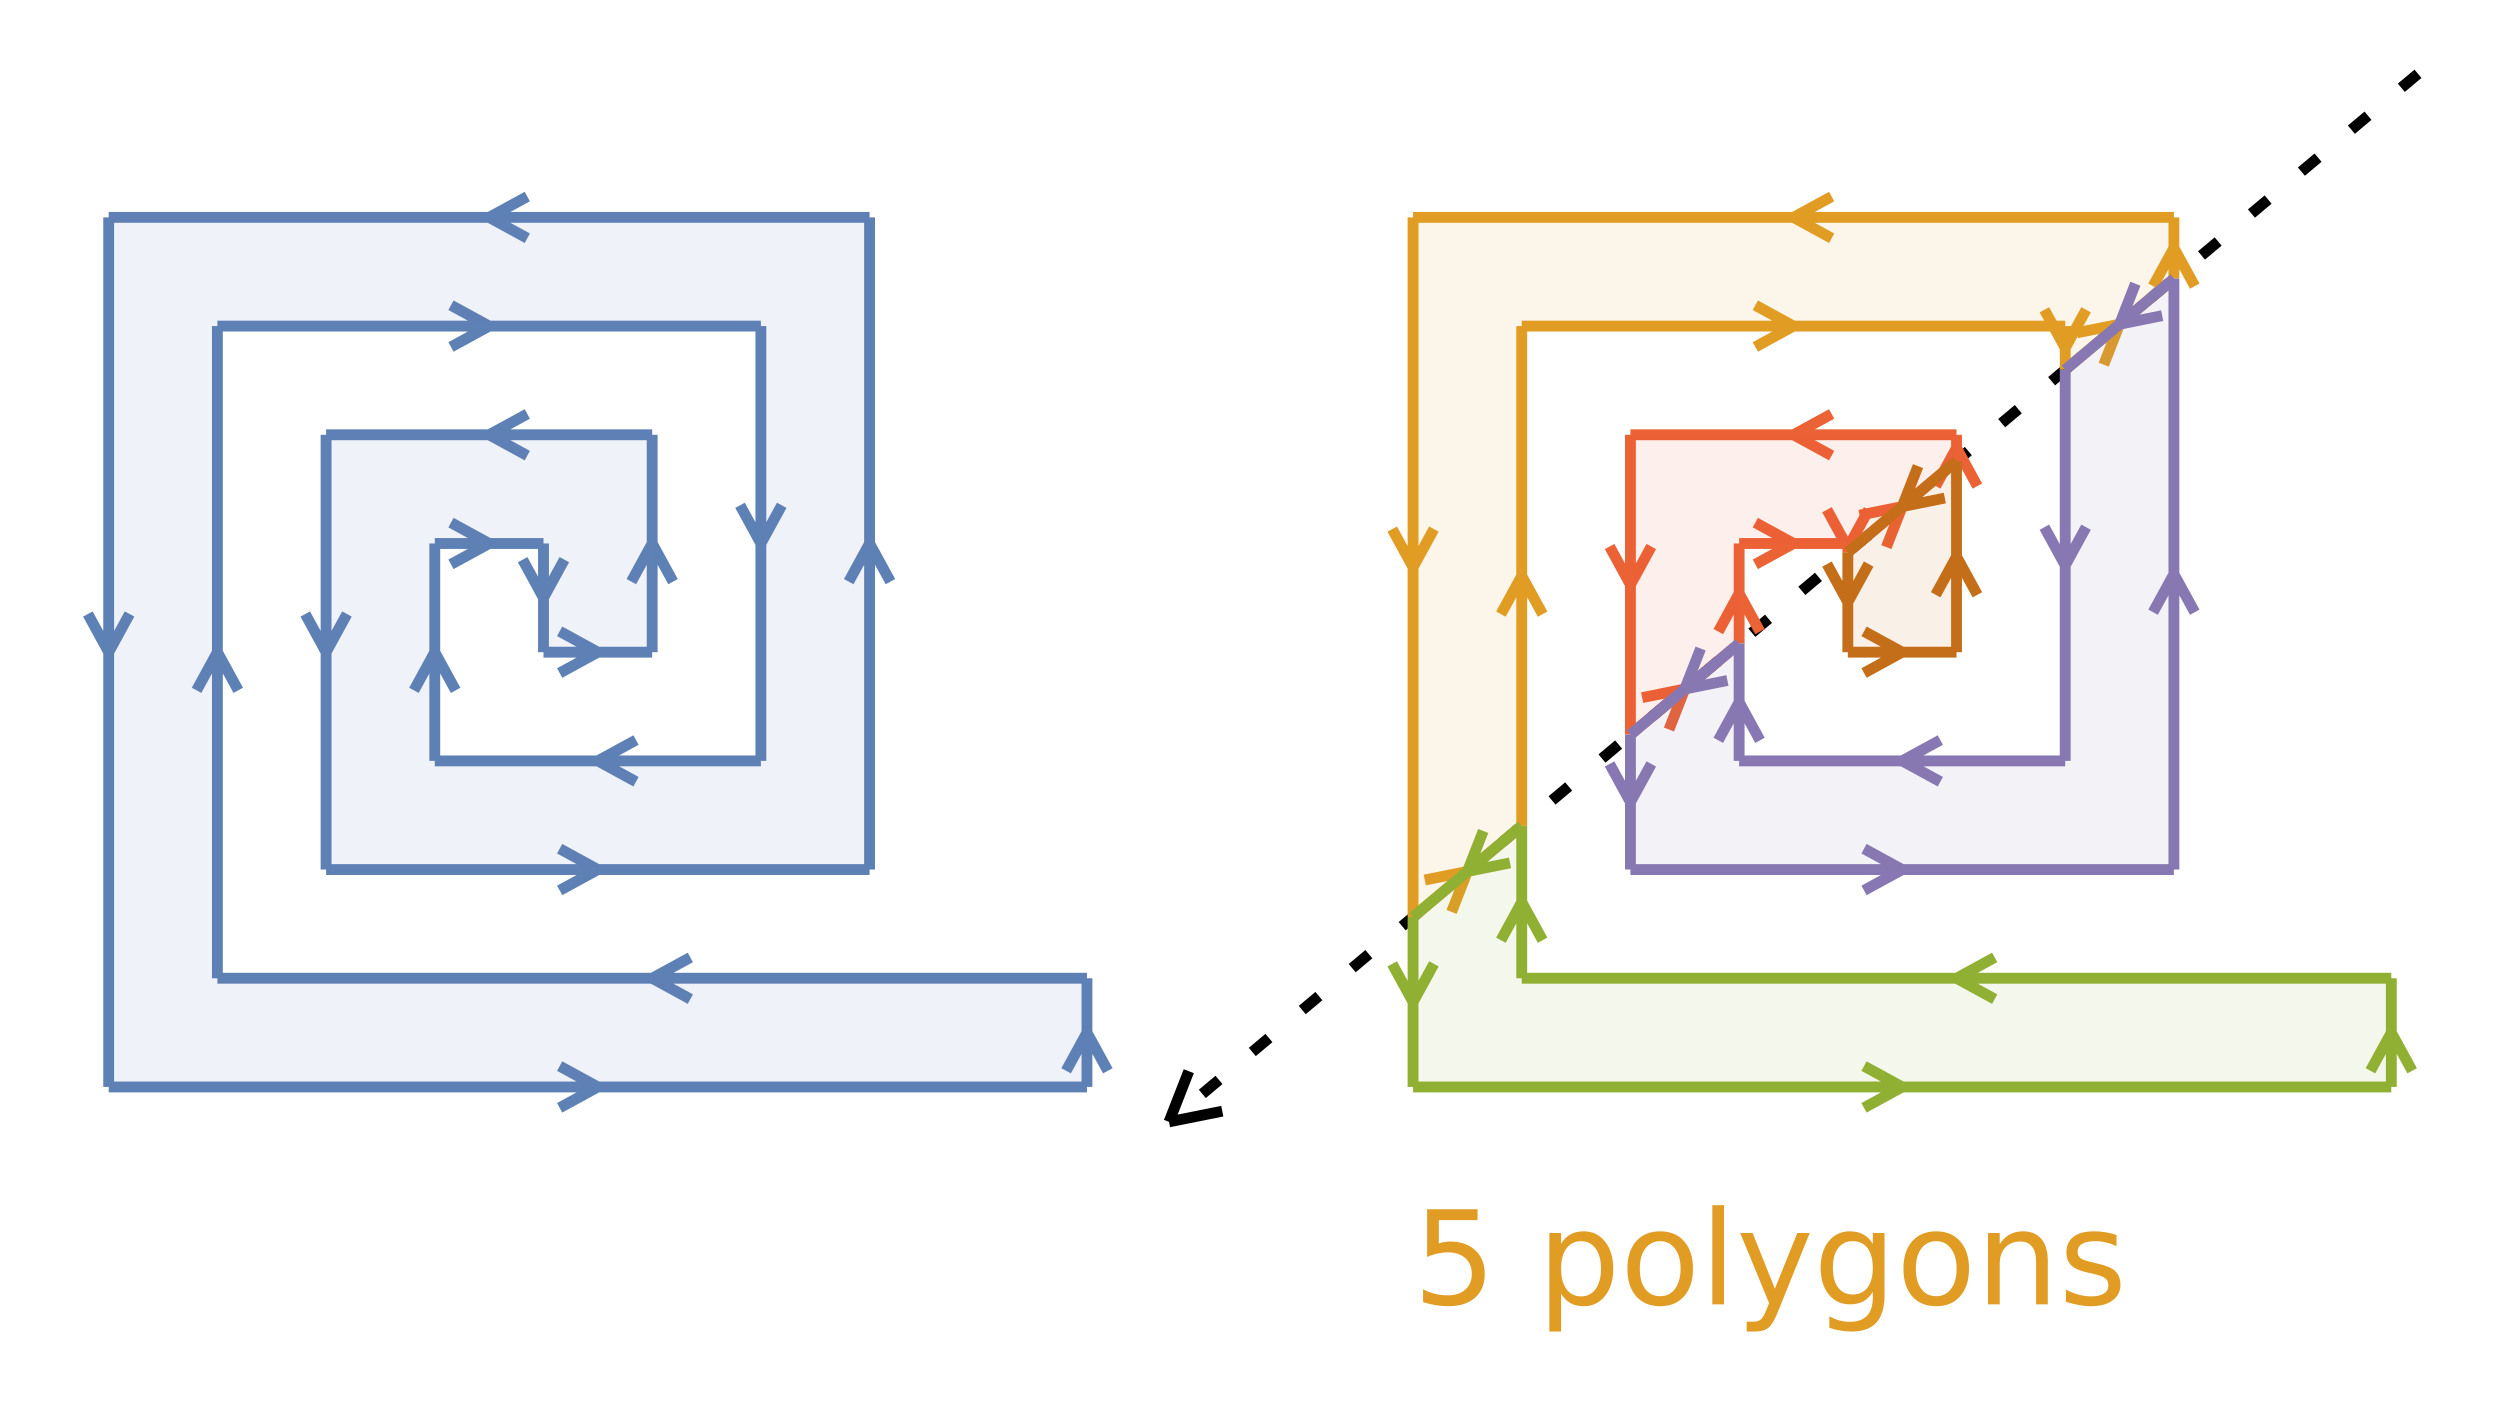
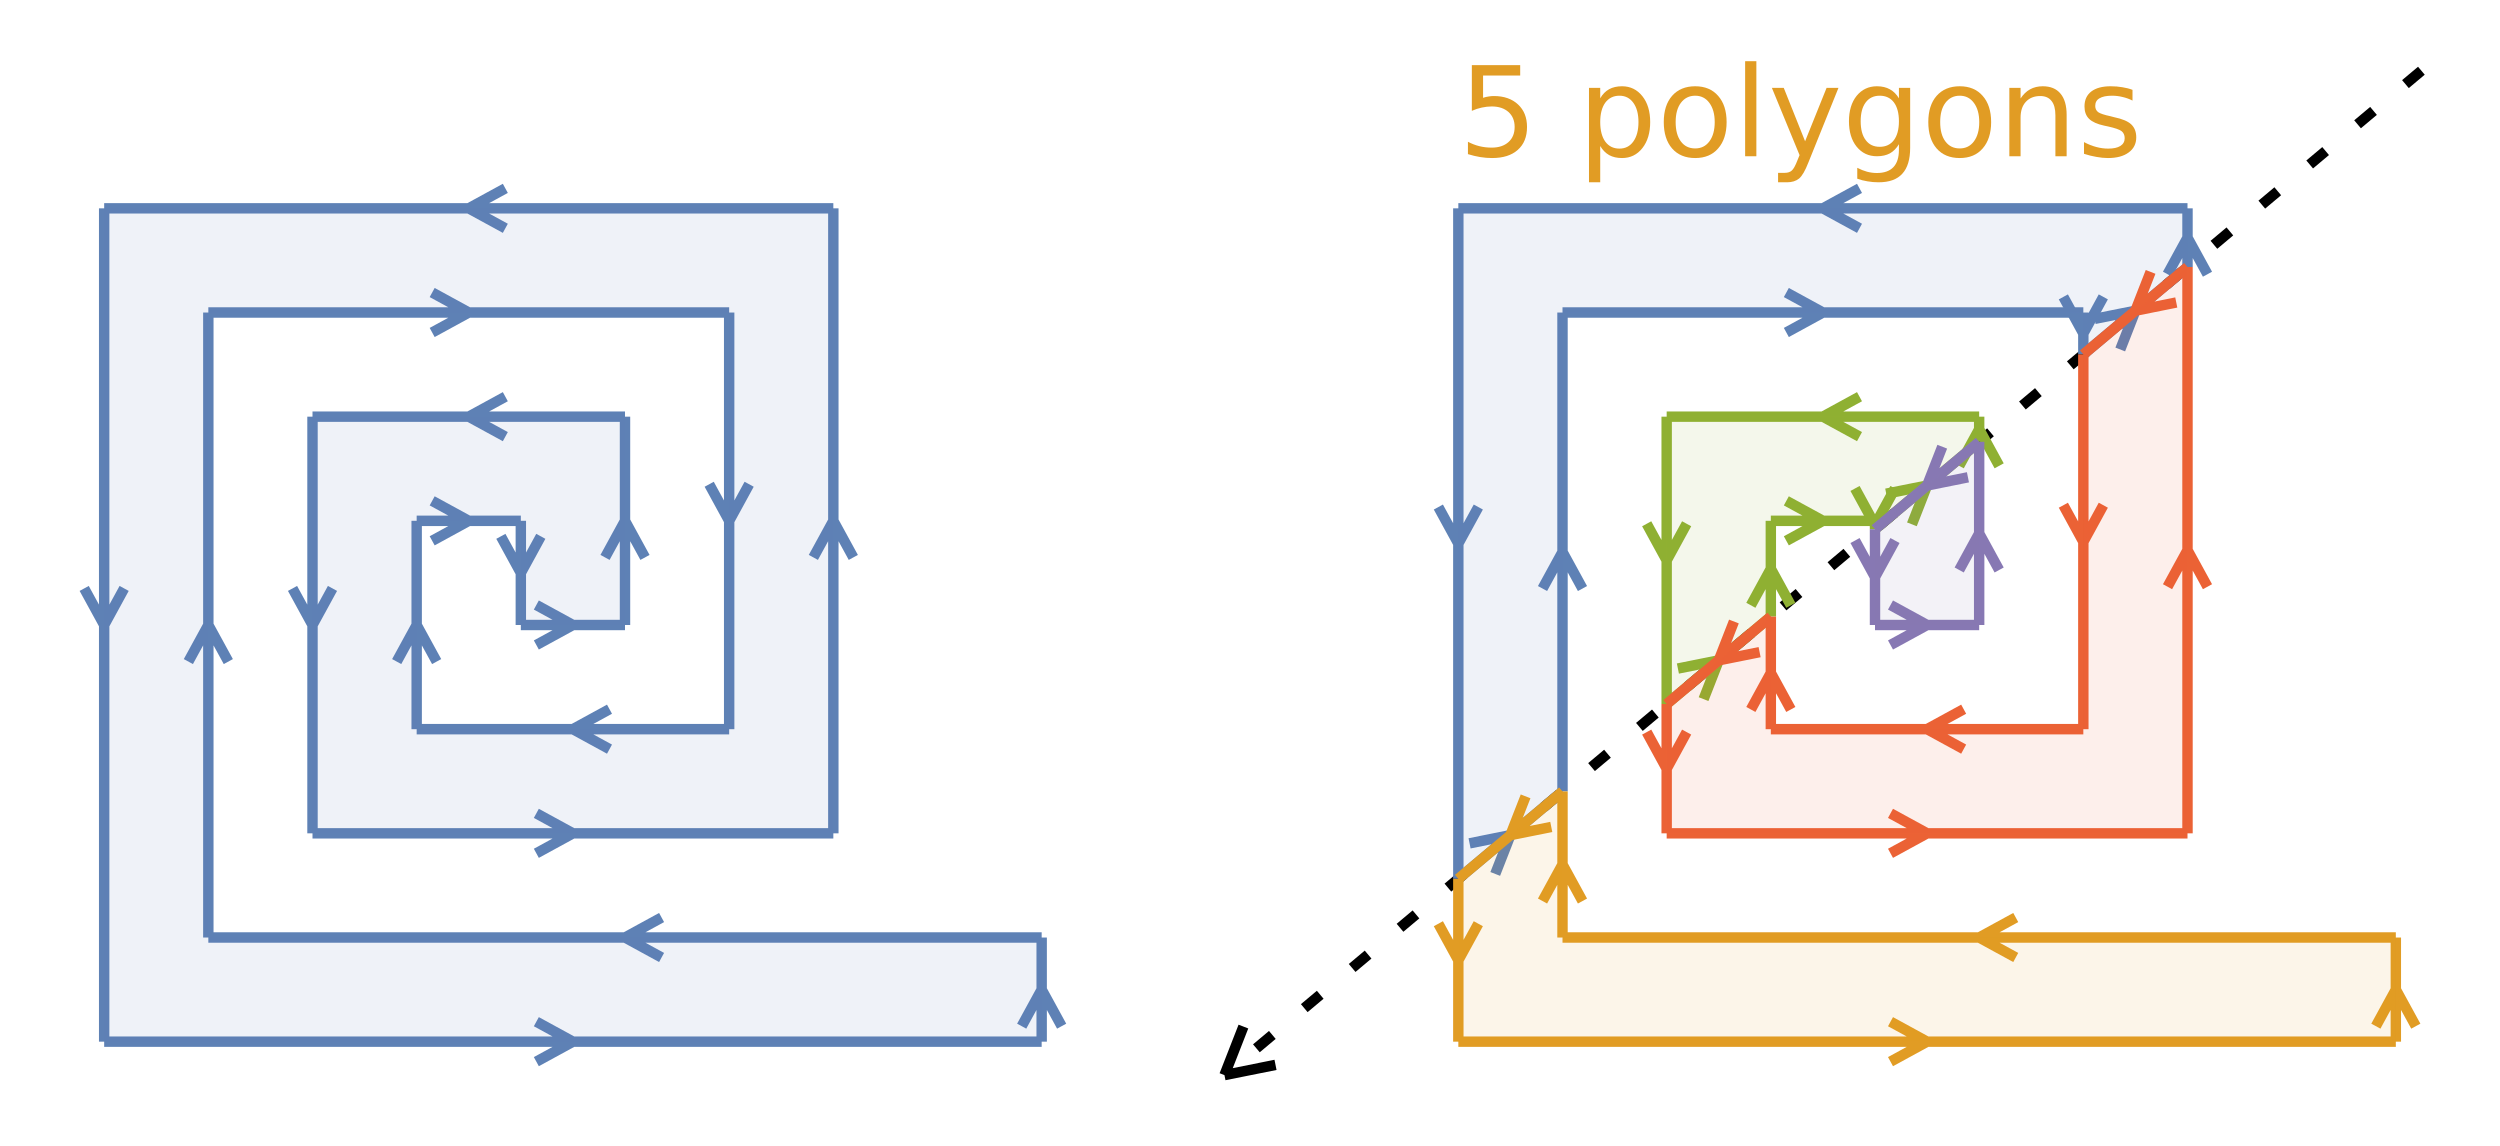
- <svg xmlns="http://www.w3.org/2000/svg" xmlns:xlink="http://www.w3.org/1999/xlink" width="230pt" height="130pt" viewBox="0 0 230 130" version="1.1">
+ <svg xmlns="http://www.w3.org/2000/svg" xmlns:xlink="http://www.w3.org/1999/xlink" width="240pt" height="110pt" viewBox="0 0 240 110" version="1.1">
  <defs>
    <g>
      <symbol overflow="visible" id="glyph0-0">
        <path style="stroke:none;" d="M 0.594 2.125 L 0.594 -8.469 L 6.594 -8.469 L 6.594 2.125 Z M 1.266 1.453 L 5.938 1.453 L 5.938 -7.781 L 1.266 -7.781 Z M 1.266 1.453 " />
      </symbol>
      <symbol overflow="visible" id="glyph0-1">
        <path style="stroke:none;" d="M 1.297 -8.75 L 5.938 -8.75 L 5.938 -7.75 L 2.375 -7.75 L 2.375 -5.609 C 2.551 -5.672 2.723 -5.711 2.891 -5.734 C 3.066 -5.766 3.238 -5.781 3.406 -5.781 C 4.383 -5.781 5.16 -5.508 5.734 -4.969 C 6.305 -4.438 6.594 -3.719 6.594 -2.812 C 6.594 -1.863 6.297 -1.129 5.703 -0.609 C 5.117 -0.086 4.297 0.172 3.234 0.172 C 2.859 0.172 2.477 0.141 2.094 0.078 C 1.719 0.016 1.328 -0.078 0.922 -0.203 L 0.922 -1.391 C 1.273 -1.203 1.641 -1.062 2.016 -0.969 C 2.391 -0.875 2.785 -0.828 3.203 -0.828 C 3.879 -0.828 4.414 -1.004 4.812 -1.359 C 5.207 -1.711 5.406 -2.195 5.406 -2.812 C 5.406 -3.414 5.207 -3.895 4.812 -4.25 C 4.414 -4.602 3.879 -4.781 3.203 -4.781 C 2.891 -4.781 2.57 -4.742 2.25 -4.672 C 1.938 -4.609 1.617 -4.504 1.297 -4.359 Z M 1.297 -8.75 " />
      </symbol>
      <symbol overflow="visible" id="glyph0-2">
        <path style="stroke:none;" d="" />
      </symbol>
      <symbol overflow="visible" id="glyph0-3">
        <path style="stroke:none;" d="M 2.172 -0.984 L 2.172 2.5 L 1.094 2.5 L 1.094 -6.562 L 2.172 -6.562 L 2.172 -5.562 C 2.398 -5.957 2.688 -6.25 3.031 -6.438 C 3.375 -6.625 3.785 -6.719 4.266 -6.719 C 5.066 -6.719 5.719 -6.398 6.219 -5.766 C 6.719 -5.141 6.969 -4.312 6.969 -3.281 C 6.969 -2.25 6.719 -1.414 6.219 -0.781 C 5.719 -0.145 5.066 0.172 4.266 0.172 C 3.785 0.172 3.375 0.078 3.031 -0.109 C 2.688 -0.305 2.398 -0.598 2.172 -0.984 Z M 5.844 -3.281 C 5.844 -4.07 5.676 -4.691 5.344 -5.141 C 5.02 -5.586 4.578 -5.812 4.016 -5.812 C 3.441 -5.812 2.988 -5.586 2.656 -5.141 C 2.332 -4.691 2.172 -4.07 2.172 -3.281 C 2.172 -2.488 2.332 -1.863 2.656 -1.406 C 2.988 -0.957 3.441 -0.734 4.016 -0.734 C 4.578 -0.734 5.02 -0.957 5.344 -1.406 C 5.676 -1.863 5.844 -2.488 5.844 -3.281 Z M 5.844 -3.281 " />
      </symbol>
      <symbol overflow="visible" id="glyph0-4">
        <path style="stroke:none;" d="M 3.672 -5.812 C 3.098 -5.812 2.641 -5.582 2.297 -5.125 C 1.961 -4.676 1.797 -4.062 1.797 -3.281 C 1.797 -2.488 1.961 -1.867 2.297 -1.422 C 2.629 -0.973 3.086 -0.75 3.672 -0.75 C 4.242 -0.75 4.695 -0.973 5.031 -1.422 C 5.375 -1.879 5.547 -2.5 5.547 -3.281 C 5.547 -4.051 5.375 -4.664 5.031 -5.125 C 4.695 -5.582 4.242 -5.812 3.672 -5.812 Z M 3.672 -6.719 C 4.609 -6.719 5.344 -6.41 5.875 -5.797 C 6.414 -5.191 6.688 -4.352 6.688 -3.281 C 6.688 -2.207 6.414 -1.363 5.875 -0.75 C 5.344 -0.133 4.609 0.172 3.672 0.172 C 2.734 0.172 1.992 -0.133 1.453 -0.75 C 0.922 -1.363 0.656 -2.207 0.656 -3.281 C 0.656 -4.352 0.922 -5.191 1.453 -5.797 C 1.992 -6.41 2.734 -6.719 3.672 -6.719 Z M 3.672 -6.719 " />
      </symbol>
      <symbol overflow="visible" id="glyph0-5">
        <path style="stroke:none;" d="M 1.125 -9.125 L 2.203 -9.125 L 2.203 0 L 1.125 0 Z M 1.125 -9.125 " />
      </symbol>
      <symbol overflow="visible" id="glyph0-6">
        <path style="stroke:none;" d="M 3.859 0.609 C 3.555 1.391 3.258 1.898 2.969 2.141 C 2.676 2.379 2.289 2.5 1.812 2.5 L 0.953 2.5 L 0.953 1.594 L 1.578 1.594 C 1.879 1.594 2.109 1.52 2.266 1.375 C 2.43 1.238 2.613 0.91 2.812 0.391 L 3.016 -0.109 L 0.359 -6.562 L 1.5 -6.562 L 3.547 -1.438 L 5.609 -6.562 L 6.75 -6.562 Z M 3.859 0.609 " />
      </symbol>
      <symbol overflow="visible" id="glyph0-7">
        <path style="stroke:none;" d="M 5.453 -3.359 C 5.453 -4.141 5.289 -4.742 4.969 -5.172 C 4.645 -5.598 4.191 -5.812 3.609 -5.812 C 3.035 -5.812 2.586 -5.598 2.266 -5.172 C 1.941 -4.742 1.781 -4.141 1.781 -3.359 C 1.781 -2.578 1.941 -1.973 2.266 -1.547 C 2.586 -1.117 3.035 -0.906 3.609 -0.906 C 4.191 -0.906 4.645 -1.117 4.969 -1.547 C 5.289 -1.973 5.453 -2.578 5.453 -3.359 Z M 6.531 -0.812 C 6.531 0.301 6.281 1.129 5.781 1.672 C 5.289 2.223 4.531 2.5 3.5 2.5 C 3.125 2.5 2.766 2.469 2.422 2.406 C 2.086 2.352 1.766 2.27 1.453 2.156 L 1.453 1.109 C 1.766 1.273 2.078 1.398 2.391 1.484 C 2.703 1.566 3.016 1.609 3.328 1.609 C 4.035 1.609 4.566 1.422 4.922 1.047 C 5.273 0.68 5.453 0.125 5.453 -0.625 L 5.453 -1.156 C 5.223 -0.77 4.938 -0.477 4.594 -0.281 C 4.25 -0.094 3.832 0 3.344 0 C 2.539 0 1.891 -0.305 1.391 -0.922 C 0.898 -1.535 0.656 -2.348 0.656 -3.359 C 0.656 -4.367 0.898 -5.18 1.391 -5.797 C 1.891 -6.41 2.539 -6.719 3.344 -6.719 C 3.832 -6.719 4.25 -6.617 4.594 -6.422 C 4.938 -6.234 5.223 -5.945 5.453 -5.562 L 5.453 -6.562 L 6.531 -6.562 Z M 6.531 -0.812 " />
      </symbol>
      <symbol overflow="visible" id="glyph0-8">
        <path style="stroke:none;" d="M 6.594 -3.969 L 6.594 0 L 5.516 0 L 5.516 -3.922 C 5.516 -4.547 5.391 -5.008 5.141 -5.312 C 4.898 -5.625 4.539 -5.781 4.062 -5.781 C 3.477 -5.781 3.016 -5.594 2.672 -5.219 C 2.336 -4.852 2.172 -4.348 2.172 -3.703 L 2.172 0 L 1.094 0 L 1.094 -6.562 L 2.172 -6.562 L 2.172 -5.547 C 2.43 -5.941 2.734 -6.234 3.078 -6.422 C 3.43 -6.617 3.836 -6.719 4.297 -6.719 C 5.047 -6.719 5.613 -6.484 6 -6.016 C 6.395 -5.555 6.594 -4.875 6.594 -3.969 Z M 6.594 -3.969 " />
      </symbol>
      <symbol overflow="visible" id="glyph0-9">
        <path style="stroke:none;" d="M 5.312 -6.375 L 5.312 -5.344 C 5.008 -5.5 4.691 -5.613 4.359 -5.688 C 4.035 -5.77 3.695 -5.812 3.344 -5.812 C 2.812 -5.812 2.41 -5.727 2.141 -5.562 C 1.867 -5.406 1.734 -5.16 1.734 -4.828 C 1.734 -4.578 1.828 -4.379 2.016 -4.234 C 2.211 -4.098 2.602 -3.969 3.188 -3.844 L 3.547 -3.75 C 4.316 -3.594 4.863 -3.363 5.188 -3.062 C 5.508 -2.758 5.672 -2.344 5.672 -1.812 C 5.672 -1.195 5.426 -0.711 4.938 -0.359 C 4.457 -0.004 3.797 0.172 2.953 0.172 C 2.598 0.172 2.227 0.133 1.844 0.062 C 1.469 0 1.07 -0.098 0.656 -0.234 L 0.656 -1.359 C 1.051 -1.148 1.441 -0.992 1.828 -0.891 C 2.211 -0.785 2.598 -0.734 2.984 -0.734 C 3.484 -0.734 3.867 -0.816 4.141 -0.984 C 4.422 -1.16 4.562 -1.41 4.562 -1.734 C 4.562 -2.023 4.461 -2.25 4.266 -2.406 C 4.066 -2.562 3.633 -2.711 2.969 -2.859 L 2.594 -2.938 C 1.926 -3.082 1.441 -3.301 1.141 -3.594 C 0.848 -3.883 0.703 -4.281 0.703 -4.781 C 0.703 -5.406 0.922 -5.883 1.359 -6.219 C 1.797 -6.551 2.414 -6.719 3.219 -6.719 C 3.613 -6.719 3.988 -6.688 4.344 -6.625 C 4.695 -6.57 5.02 -6.488 5.312 -6.375 Z M 5.312 -6.375 " />
      </symbol>
    </g>
  </defs>
  <g id="3_complicated">
-     <path style="fill:none;stroke-width:1;stroke-linecap:butt;stroke-linejoin:miter;stroke:rgb(0%,0%,0%);stroke-opacity:1;stroke-dasharray:2,4;stroke-miterlimit:10;" d="M 52.453 -53.211 L -62.453 43.211 " transform="matrix(1,0,0,1,170,60)" />
-     <path style="fill:none;stroke-width:1;stroke-linecap:butt;stroke-linejoin:miter;stroke:rgb(0%,0%,0%);stroke-opacity:1;stroke-miterlimit:10;" d="M -62.453 43.211 L -60.633 38.551 M -62.453 43.211 L -57.551 42.227 " transform="matrix(1,0,0,1,170,60)" />
-     <path style="fill:none;stroke-width:1;stroke-linecap:butt;stroke-linejoin:miter;stroke:rgb(36.842%,50.678%,70.98%);stroke-opacity:1;stroke-miterlimit:10;" d="M -120 0 L -110 0 M -115 0 L -118.512 1.918 M -115 0 L -118.512 -1.918 " transform="matrix(1,0,0,1,170,60)" />
-     <path style="fill:none;stroke-width:1;stroke-linecap:butt;stroke-linejoin:miter;stroke:rgb(36.842%,50.678%,70.98%);stroke-opacity:1;stroke-miterlimit:10;" d="M -110 0 L -110 -20 M -110 -10 L -108.082 -6.488 M -110 -10 L -111.918 -6.488 " transform="matrix(1,0,0,1,170,60)" />
-     <path style="fill:none;stroke-width:1;stroke-linecap:butt;stroke-linejoin:miter;stroke:rgb(36.842%,50.678%,70.98%);stroke-opacity:1;stroke-miterlimit:10;" d="M -110 -20 L -140 -20 M -125 -20 L -121.488 -21.918 M -125 -20 L -121.488 -18.082 " transform="matrix(1,0,0,1,170,60)" />
-     <path style="fill:none;stroke-width:1;stroke-linecap:butt;stroke-linejoin:miter;stroke:rgb(36.842%,50.678%,70.98%);stroke-opacity:1;stroke-miterlimit:10;" d="M -140 -20 L -140 20 M -140 0 L -141.918 -3.512 M -140 0 L -138.082 -3.512 " transform="matrix(1,0,0,1,170,60)" />
-     <path style="fill:none;stroke-width:1;stroke-linecap:butt;stroke-linejoin:miter;stroke:rgb(36.842%,50.678%,70.98%);stroke-opacity:1;stroke-miterlimit:10;" d="M -140 20 L -90 20 M -115 20 L -118.512 21.918 M -115 20 L -118.512 18.082 " transform="matrix(1,0,0,1,170,60)" />
-     <path style="fill:none;stroke-width:1;stroke-linecap:butt;stroke-linejoin:miter;stroke:rgb(36.842%,50.678%,70.98%);stroke-opacity:1;stroke-miterlimit:10;" d="M -90 20 L -90 -40 M -90 -10 L -88.082 -6.488 M -90 -10 L -91.918 -6.488 " transform="matrix(1,0,0,1,170,60)" />
-     <path style="fill:none;stroke-width:1;stroke-linecap:butt;stroke-linejoin:miter;stroke:rgb(36.842%,50.678%,70.98%);stroke-opacity:1;stroke-miterlimit:10;" d="M -90 -40 L -160 -40 M -125 -40 L -121.488 -41.918 M -125 -40 L -121.488 -38.082 " transform="matrix(1,0,0,1,170,60)" />
-     <path style="fill:none;stroke-width:1;stroke-linecap:butt;stroke-linejoin:miter;stroke:rgb(36.842%,50.678%,70.98%);stroke-opacity:1;stroke-miterlimit:10;" d="M -160 -40 L -160 40 M -160 0 L -161.918 -3.512 M -160 0 L -158.082 -3.512 " transform="matrix(1,0,0,1,170,60)" />
-     <path style="fill:none;stroke-width:1;stroke-linecap:butt;stroke-linejoin:miter;stroke:rgb(36.842%,50.678%,70.98%);stroke-opacity:1;stroke-miterlimit:10;" d="M -160 40 L -70 40 M -115 40 L -118.512 41.918 M -115 40 L -118.512 38.082 " transform="matrix(1,0,0,1,170,60)" />
-     <path style="fill:none;stroke-width:1;stroke-linecap:butt;stroke-linejoin:miter;stroke:rgb(36.842%,50.678%,70.98%);stroke-opacity:1;stroke-miterlimit:10;" d="M -70 40 L -70 30 M -70 35 L -68.082 38.512 M -70 35 L -71.918 38.512 " transform="matrix(1,0,0,1,170,60)" />
-     <path style="fill:none;stroke-width:1;stroke-linecap:butt;stroke-linejoin:miter;stroke:rgb(36.842%,50.678%,70.98%);stroke-opacity:1;stroke-miterlimit:10;" d="M -70 30 L -150 30 M -110 30 L -106.488 28.082 M -110 30 L -106.488 31.918 " transform="matrix(1,0,0,1,170,60)" />
-     <path style="fill:none;stroke-width:1;stroke-linecap:butt;stroke-linejoin:miter;stroke:rgb(36.842%,50.678%,70.98%);stroke-opacity:1;stroke-miterlimit:10;" d="M -150 30 L -150 -30 M -150 0 L -148.082 3.512 M -150 0 L -151.918 3.512 " transform="matrix(1,0,0,1,170,60)" />
-     <path style="fill:none;stroke-width:1;stroke-linecap:butt;stroke-linejoin:miter;stroke:rgb(36.842%,50.678%,70.98%);stroke-opacity:1;stroke-miterlimit:10;" d="M -150 -30 L -100 -30 M -125 -30 L -128.512 -28.082 M -125 -30 L -128.512 -31.918 " transform="matrix(1,0,0,1,170,60)" />
-     <path style="fill:none;stroke-width:1;stroke-linecap:butt;stroke-linejoin:miter;stroke:rgb(36.842%,50.678%,70.98%);stroke-opacity:1;stroke-miterlimit:10;" d="M -100 -30 L -100 10 M -100 -10 L -101.918 -13.512 M -100 -10 L -98.082 -13.512 " transform="matrix(1,0,0,1,170,60)" />
-     <path style="fill:none;stroke-width:1;stroke-linecap:butt;stroke-linejoin:miter;stroke:rgb(36.842%,50.678%,70.98%);stroke-opacity:1;stroke-miterlimit:10;" d="M -100 10 L -130 10 M -115 10 L -111.488 8.082 M -115 10 L -111.488 11.918 " transform="matrix(1,0,0,1,170,60)" />
-     <path style="fill:none;stroke-width:1;stroke-linecap:butt;stroke-linejoin:miter;stroke:rgb(36.842%,50.678%,70.98%);stroke-opacity:1;stroke-miterlimit:10;" d="M -130 10 L -130 -10 M -130 0 L -128.082 3.512 M -130 0 L -131.918 3.512 " transform="matrix(1,0,0,1,170,60)" />
-     <path style="fill:none;stroke-width:1;stroke-linecap:butt;stroke-linejoin:miter;stroke:rgb(36.842%,50.678%,70.98%);stroke-opacity:1;stroke-miterlimit:10;" d="M -130 -10 L -120 -10 M -125 -10 L -128.512 -8.082 M -125 -10 L -128.512 -11.918 " transform="matrix(1,0,0,1,170,60)" />
-     <path style="fill:none;stroke-width:1;stroke-linecap:butt;stroke-linejoin:miter;stroke:rgb(36.842%,50.678%,70.98%);stroke-opacity:1;stroke-miterlimit:10;" d="M -120 -10 L -120 0 M -120 -5 L -121.918 -8.512 M -120 -5 L -118.082 -8.512 " transform="matrix(1,0,0,1,170,60)" />
+     <path style="fill:none;stroke-width:1;stroke-linecap:butt;stroke-linejoin:miter;stroke:rgb(0%,0%,0%);stroke-opacity:1;stroke-dasharray:2,4;stroke-miterlimit:10;" d="M 232.453 6.789 L 117.547 103.211 " />
+     <path style="fill:none;stroke-width:1;stroke-linecap:butt;stroke-linejoin:miter;stroke:rgb(0%,0%,0%);stroke-opacity:1;stroke-miterlimit:10;" d="M 117.547 103.211 L 119.367 98.551 M 117.547 103.211 L 122.449 102.227 " />
+     <path style="fill:none;stroke-width:1;stroke-linecap:butt;stroke-linejoin:miter;stroke:rgb(36.842%,50.678%,70.98%);stroke-opacity:1;stroke-miterlimit:10;" d="M 50 60 L 60 60 M 55 60 L 51.488 61.918 M 55 60 L 51.488 58.082 " />
+     <path style="fill:none;stroke-width:1;stroke-linecap:butt;stroke-linejoin:miter;stroke:rgb(36.842%,50.678%,70.98%);stroke-opacity:1;stroke-miterlimit:10;" d="M 60 60 L 60 40 M 60 50 L 61.918 53.512 M 60 50 L 58.082 53.512 " />
+     <path style="fill:none;stroke-width:1;stroke-linecap:butt;stroke-linejoin:miter;stroke:rgb(36.842%,50.678%,70.98%);stroke-opacity:1;stroke-miterlimit:10;" d="M 60 40 L 30 40 M 45 40 L 48.512 38.082 M 45 40 L 48.512 41.918 " />
+     <path style="fill:none;stroke-width:1;stroke-linecap:butt;stroke-linejoin:miter;stroke:rgb(36.842%,50.678%,70.98%);stroke-opacity:1;stroke-miterlimit:10;" d="M 30 40 L 30 80 M 30 60 L 28.082 56.488 M 30 60 L 31.918 56.488 " />
+     <path style="fill:none;stroke-width:1;stroke-linecap:butt;stroke-linejoin:miter;stroke:rgb(36.842%,50.678%,70.98%);stroke-opacity:1;stroke-miterlimit:10;" d="M 30 80 L 80 80 M 55 80 L 51.488 81.918 M 55 80 L 51.488 78.082 " />
+     <path style="fill:none;stroke-width:1;stroke-linecap:butt;stroke-linejoin:miter;stroke:rgb(36.842%,50.678%,70.98%);stroke-opacity:1;stroke-miterlimit:10;" d="M 80 80 L 80 20 M 80 50 L 81.918 53.512 M 80 50 L 78.082 53.512 " />
+     <path style="fill:none;stroke-width:1;stroke-linecap:butt;stroke-linejoin:miter;stroke:rgb(36.842%,50.678%,70.98%);stroke-opacity:1;stroke-miterlimit:10;" d="M 80 20 L 10 20 M 45 20 L 48.512 18.082 M 45 20 L 48.512 21.918 " />
+     <path style="fill:none;stroke-width:1;stroke-linecap:butt;stroke-linejoin:miter;stroke:rgb(36.842%,50.678%,70.98%);stroke-opacity:1;stroke-miterlimit:10;" d="M 10 20 L 10 100 M 10 60 L 8.082 56.488 M 10 60 L 11.918 56.488 " />
+     <path style="fill:none;stroke-width:1;stroke-linecap:butt;stroke-linejoin:miter;stroke:rgb(36.842%,50.678%,70.98%);stroke-opacity:1;stroke-miterlimit:10;" d="M 10 100 L 100 100 M 55 100 L 51.488 101.918 M 55 100 L 51.488 98.082 " />
+     <path style="fill:none;stroke-width:1;stroke-linecap:butt;stroke-linejoin:miter;stroke:rgb(36.842%,50.678%,70.98%);stroke-opacity:1;stroke-miterlimit:10;" d="M 100 100 L 100 90 M 100 95 L 101.918 98.512 M 100 95 L 98.082 98.512 " />
+     <path style="fill:none;stroke-width:1;stroke-linecap:butt;stroke-linejoin:miter;stroke:rgb(36.842%,50.678%,70.98%);stroke-opacity:1;stroke-miterlimit:10;" d="M 100 90 L 20 90 M 60 90 L 63.512 88.082 M 60 90 L 63.512 91.918 " />
+     <path style="fill:none;stroke-width:1;stroke-linecap:butt;stroke-linejoin:miter;stroke:rgb(36.842%,50.678%,70.98%);stroke-opacity:1;stroke-miterlimit:10;" d="M 20 90 L 20 30 M 20 60 L 21.918 63.512 M 20 60 L 18.082 63.512 " />
+     <path style="fill:none;stroke-width:1;stroke-linecap:butt;stroke-linejoin:miter;stroke:rgb(36.842%,50.678%,70.98%);stroke-opacity:1;stroke-miterlimit:10;" d="M 20 30 L 70 30 M 45 30 L 41.488 31.918 M 45 30 L 41.488 28.082 " />
+     <path style="fill:none;stroke-width:1;stroke-linecap:butt;stroke-linejoin:miter;stroke:rgb(36.842%,50.678%,70.98%);stroke-opacity:1;stroke-miterlimit:10;" d="M 70 30 L 70 70 M 70 50 L 68.082 46.488 M 70 50 L 71.918 46.488 " />
+     <path style="fill:none;stroke-width:1;stroke-linecap:butt;stroke-linejoin:miter;stroke:rgb(36.842%,50.678%,70.98%);stroke-opacity:1;stroke-miterlimit:10;" d="M 70 70 L 40 70 M 55 70 L 58.512 68.082 M 55 70 L 58.512 71.918 " />
+     <path style="fill:none;stroke-width:1;stroke-linecap:butt;stroke-linejoin:miter;stroke:rgb(36.842%,50.678%,70.98%);stroke-opacity:1;stroke-miterlimit:10;" d="M 40 70 L 40 50 M 40 60 L 41.918 63.512 M 40 60 L 38.082 63.512 " />
+     <path style="fill:none;stroke-width:1;stroke-linecap:butt;stroke-linejoin:miter;stroke:rgb(36.842%,50.678%,70.98%);stroke-opacity:1;stroke-miterlimit:10;" d="M 40 50 L 50 50 M 45 50 L 41.488 51.918 M 45 50 L 41.488 48.082 " />
+     <path style="fill:none;stroke-width:1;stroke-linecap:butt;stroke-linejoin:miter;stroke:rgb(36.842%,50.678%,70.98%);stroke-opacity:1;stroke-miterlimit:10;" d="M 50 50 L 50 60 M 50 55 L 48.082 51.488 M 50 55 L 51.918 51.488 " />
    <path style=" stroke:none;fill-rule:nonzero;fill:rgb(36.842%,50.678%,70.98%);fill-opacity:0.1;" d="M 50 60 L 60 60 L 60 40 L 30 40 L 30 80 L 80 80 L 80 20 L 10 20 L 10 100 L 100 100 L 100 90 L 20 90 L 20 30 L 70 30 L 70 70 L 40 70 L 40 50 L 50 50 Z M 50 60 " />
-     <path style="fill:none;stroke-width:1;stroke-linecap:butt;stroke-linejoin:miter;stroke:rgb(88.072%,61.104%,14.205%);stroke-opacity:1;stroke-miterlimit:10;" d="M -40 24.367 L -30 15.977 M -35 20.172 L -36.457 23.898 M -35 20.172 L -38.922 20.961 " transform="matrix(1,0,0,1,170,60)" />
-     <path style="fill:none;stroke-width:1;stroke-linecap:butt;stroke-linejoin:miter;stroke:rgb(88.072%,61.104%,14.205%);stroke-opacity:1;stroke-miterlimit:10;" d="M -30 15.977 L -30 -30 M -30 -7.012 L -28.082 -3.5 M -30 -7.012 L -31.918 -3.5 " transform="matrix(1,0,0,1,170,60)" />
-     <path style="fill:none;stroke-width:1;stroke-linecap:butt;stroke-linejoin:miter;stroke:rgb(88.072%,61.104%,14.205%);stroke-opacity:1;stroke-miterlimit:10;" d="M -30 -30 L 20 -30 M -5 -30 L -8.512 -28.082 M -5 -30 L -8.512 -31.918 " transform="matrix(1,0,0,1,170,60)" />
-     <path style="fill:none;stroke-width:1;stroke-linecap:butt;stroke-linejoin:miter;stroke:rgb(88.072%,61.104%,14.205%);stroke-opacity:1;stroke-miterlimit:10;" d="M 20 -30 L 20 -25.977 M 20 -27.988 L 18.082 -31.5 M 20 -27.988 L 21.918 -31.5 " transform="matrix(1,0,0,1,170,60)" />
-     <path style="fill:none;stroke-width:1;stroke-linecap:butt;stroke-linejoin:miter;stroke:rgb(88.072%,61.104%,14.205%);stroke-opacity:1;stroke-miterlimit:10;" d="M 20 -25.977 L 30 -34.367 M 25 -30.172 L 23.543 -26.449 M 25 -30.172 L 21.078 -29.387 " transform="matrix(1,0,0,1,170,60)" />
-     <path style="fill:none;stroke-width:1;stroke-linecap:butt;stroke-linejoin:miter;stroke:rgb(88.072%,61.104%,14.205%);stroke-opacity:1;stroke-miterlimit:10;" d="M 30 -34.367 L 30 -40 M 30 -37.184 L 31.918 -33.676 M 30 -37.184 L 28.082 -33.676 " transform="matrix(1,0,0,1,170,60)" />
-     <path style="fill:none;stroke-width:1;stroke-linecap:butt;stroke-linejoin:miter;stroke:rgb(88.072%,61.104%,14.205%);stroke-opacity:1;stroke-miterlimit:10;" d="M 30 -40 L -40 -40 M -5 -40 L -1.488 -41.918 M -5 -40 L -1.488 -38.082 " transform="matrix(1,0,0,1,170,60)" />
-     <path style="fill:none;stroke-width:1;stroke-linecap:butt;stroke-linejoin:miter;stroke:rgb(88.072%,61.104%,14.205%);stroke-opacity:1;stroke-miterlimit:10;" d="M -40 -40 L -40 24.367 M -40 -7.816 L -41.918 -11.324 M -40 -7.816 L -38.082 -11.324 " transform="matrix(1,0,0,1,170,60)" />
-     <path style=" stroke:none;fill-rule:nonzero;fill:rgb(88.072%,61.104%,14.205%);fill-opacity:0.1;" d="M 130 84.367 L 140 75.977 L 140 30 L 190 30 L 190 34.023 L 200 25.633 L 200 20 L 130 20 Z M 130 84.367 " />
-     <path style="fill:none;stroke-width:1;stroke-linecap:butt;stroke-linejoin:miter;stroke:rgb(56.018%,69.157%,19.488%);stroke-opacity:1;stroke-miterlimit:10;" d="M -40 24.367 L -40 40 M -40 32.184 L -41.918 28.676 M -40 32.184 L -38.082 28.676 " transform="matrix(1,0,0,1,170,60)" />
-     <path style="fill:none;stroke-width:1;stroke-linecap:butt;stroke-linejoin:miter;stroke:rgb(56.018%,69.157%,19.488%);stroke-opacity:1;stroke-miterlimit:10;" d="M -40 40 L 50 40 M 5 40 L 1.488 41.918 M 5 40 L 1.488 38.082 " transform="matrix(1,0,0,1,170,60)" />
-     <path style="fill:none;stroke-width:1;stroke-linecap:butt;stroke-linejoin:miter;stroke:rgb(56.018%,69.157%,19.488%);stroke-opacity:1;stroke-miterlimit:10;" d="M 50 40 L 50 30 M 50 35 L 51.918 38.512 M 50 35 L 48.082 38.512 " transform="matrix(1,0,0,1,170,60)" />
-     <path style="fill:none;stroke-width:1;stroke-linecap:butt;stroke-linejoin:miter;stroke:rgb(56.018%,69.157%,19.488%);stroke-opacity:1;stroke-miterlimit:10;" d="M 50 30 L -30 30 M 10 30 L 13.512 28.082 M 10 30 L 13.512 31.918 " transform="matrix(1,0,0,1,170,60)" />
-     <path style="fill:none;stroke-width:1;stroke-linecap:butt;stroke-linejoin:miter;stroke:rgb(56.018%,69.157%,19.488%);stroke-opacity:1;stroke-miterlimit:10;" d="M -30 30 L -30 15.977 M -30 22.988 L -28.082 26.5 M -30 22.988 L -31.918 26.5 " transform="matrix(1,0,0,1,170,60)" />
-     <path style="fill:none;stroke-width:1;stroke-linecap:butt;stroke-linejoin:miter;stroke:rgb(56.018%,69.157%,19.488%);stroke-opacity:1;stroke-miterlimit:10;" d="M -30 15.977 L -40 24.367 M -35 20.172 L -33.543 16.449 M -35 20.172 L -31.078 19.387 " transform="matrix(1,0,0,1,170,60)" />
-     <path style=" stroke:none;fill-rule:nonzero;fill:rgb(56.018%,69.157%,19.488%);fill-opacity:0.1;" d="M 130 84.367 L 130 100 L 220 100 L 220 90 L 140 90 L 140 75.977 Z M 130 84.367 " />
-     <path style="fill:none;stroke-width:1;stroke-linecap:butt;stroke-linejoin:miter;stroke:rgb(92.253%,38.563%,20.918%);stroke-opacity:1;stroke-miterlimit:10;" d="M -20 7.586 L -10 -0.805 M -15 3.391 L -16.457 7.117 M -15 3.391 L -18.922 4.18 " transform="matrix(1,0,0,1,170,60)" />
-     <path style="fill:none;stroke-width:1;stroke-linecap:butt;stroke-linejoin:miter;stroke:rgb(92.253%,38.563%,20.918%);stroke-opacity:1;stroke-miterlimit:10;" d="M -10 -0.805 L -10 -10 M -10 -5.402 L -8.082 -1.891 M -10 -5.402 L -11.918 -1.891 " transform="matrix(1,0,0,1,170,60)" />
-     <path style="fill:none;stroke-width:1;stroke-linecap:butt;stroke-linejoin:miter;stroke:rgb(92.253%,38.563%,20.918%);stroke-opacity:1;stroke-miterlimit:10;" d="M -10 -10 L 0 -10 M -5 -10 L -8.512 -8.082 M -5 -10 L -8.512 -11.918 " transform="matrix(1,0,0,1,170,60)" />
-     <path style="fill:none;stroke-width:1;stroke-linecap:butt;stroke-linejoin:miter;stroke:rgb(92.253%,38.563%,20.918%);stroke-opacity:1;stroke-miterlimit:10;" d="M 0 -10 L 0 -9.195 M 0 -9.598 L -1.918 -13.109 M 0 -9.598 L 1.918 -13.109 " transform="matrix(1,0,0,1,170,60)" />
-     <path style="fill:none;stroke-width:1;stroke-linecap:butt;stroke-linejoin:miter;stroke:rgb(92.253%,38.563%,20.918%);stroke-opacity:1;stroke-miterlimit:10;" d="M 0 -9.195 L 10 -17.586 M 5 -13.391 L 3.543 -9.664 M 5 -13.391 L 1.078 -12.605 " transform="matrix(1,0,0,1,170,60)" />
-     <path style="fill:none;stroke-width:1;stroke-linecap:butt;stroke-linejoin:miter;stroke:rgb(92.253%,38.563%,20.918%);stroke-opacity:1;stroke-miterlimit:10;" d="M 10 -17.586 L 10 -20 M 10 -18.793 L 11.918 -15.281 M 10 -18.793 L 8.082 -15.281 " transform="matrix(1,0,0,1,170,60)" />
-     <path style="fill:none;stroke-width:1;stroke-linecap:butt;stroke-linejoin:miter;stroke:rgb(92.253%,38.563%,20.918%);stroke-opacity:1;stroke-miterlimit:10;" d="M 10 -20 L -20 -20 M -5 -20 L -1.488 -21.918 M -5 -20 L -1.488 -18.082 " transform="matrix(1,0,0,1,170,60)" />
-     <path style="fill:none;stroke-width:1;stroke-linecap:butt;stroke-linejoin:miter;stroke:rgb(92.253%,38.563%,20.918%);stroke-opacity:1;stroke-miterlimit:10;" d="M -20 -20 L -20 7.586 M -20 -6.207 L -21.918 -9.719 M -20 -6.207 L -18.082 -9.719 " transform="matrix(1,0,0,1,170,60)" />
-     <path style=" stroke:none;fill-rule:nonzero;fill:rgb(92.253%,38.563%,20.918%);fill-opacity:0.1;" d="M 150 67.586 L 160 59.195 L 160 50 L 170 50 L 170 50.805 L 180 42.414 L 180 40 L 150 40 Z M 150 67.586 " />
-     <path style="fill:none;stroke-width:1;stroke-linecap:butt;stroke-linejoin:miter;stroke:rgb(52.849%,47.062%,70.135%);stroke-opacity:1;stroke-miterlimit:10;" d="M -20 7.586 L -20 20 M -20 13.793 L -21.918 10.281 M -20 13.793 L -18.082 10.281 " transform="matrix(1,0,0,1,170,60)" />
-     <path style="fill:none;stroke-width:1;stroke-linecap:butt;stroke-linejoin:miter;stroke:rgb(52.849%,47.062%,70.135%);stroke-opacity:1;stroke-miterlimit:10;" d="M -20 20 L 30 20 M 5 20 L 1.488 21.918 M 5 20 L 1.488 18.082 " transform="matrix(1,0,0,1,170,60)" />
-     <path style="fill:none;stroke-width:1;stroke-linecap:butt;stroke-linejoin:miter;stroke:rgb(52.849%,47.062%,70.135%);stroke-opacity:1;stroke-miterlimit:10;" d="M 30 20 L 30 -34.367 M 30 -7.184 L 31.918 -3.676 M 30 -7.184 L 28.082 -3.676 " transform="matrix(1,0,0,1,170,60)" />
-     <path style="fill:none;stroke-width:1;stroke-linecap:butt;stroke-linejoin:miter;stroke:rgb(52.849%,47.062%,70.135%);stroke-opacity:1;stroke-miterlimit:10;" d="M 30 -34.367 L 20 -25.977 M 25 -30.172 L 26.457 -33.898 M 25 -30.172 L 28.922 -30.961 " transform="matrix(1,0,0,1,170,60)" />
-     <path style="fill:none;stroke-width:1;stroke-linecap:butt;stroke-linejoin:miter;stroke:rgb(52.849%,47.062%,70.135%);stroke-opacity:1;stroke-miterlimit:10;" d="M 20 -25.977 L 20 10 M 20 -7.988 L 18.082 -11.5 M 20 -7.988 L 21.918 -11.5 " transform="matrix(1,0,0,1,170,60)" />
-     <path style="fill:none;stroke-width:1;stroke-linecap:butt;stroke-linejoin:miter;stroke:rgb(52.849%,47.062%,70.135%);stroke-opacity:1;stroke-miterlimit:10;" d="M 20 10 L -10 10 M 5 10 L 8.512 8.082 M 5 10 L 8.512 11.918 " transform="matrix(1,0,0,1,170,60)" />
-     <path style="fill:none;stroke-width:1;stroke-linecap:butt;stroke-linejoin:miter;stroke:rgb(52.849%,47.062%,70.135%);stroke-opacity:1;stroke-miterlimit:10;" d="M -10 10 L -10 -0.805 M -10 4.598 L -8.082 8.109 M -10 4.598 L -11.918 8.109 " transform="matrix(1,0,0,1,170,60)" />
-     <path style="fill:none;stroke-width:1;stroke-linecap:butt;stroke-linejoin:miter;stroke:rgb(52.849%,47.062%,70.135%);stroke-opacity:1;stroke-miterlimit:10;" d="M -10 -0.805 L -20 7.586 M -15 3.391 L -13.543 -0.336 M -15 3.391 L -11.078 2.605 " transform="matrix(1,0,0,1,170,60)" />
-     <path style=" stroke:none;fill-rule:nonzero;fill:rgb(52.849%,47.062%,70.135%);fill-opacity:0.1;" d="M 150 67.586 L 150 80 L 200 80 L 200 25.633 L 190 34.023 L 190 70 L 160 70 L 160 59.195 Z M 150 67.586 " />
-     <path style="fill:none;stroke-width:1;stroke-linecap:butt;stroke-linejoin:miter;stroke:rgb(77.208%,43.155%,10.239%);stroke-opacity:1;stroke-miterlimit:10;" d="M 0 -9.195 L 0 0 M 0 -4.598 L -1.918 -8.109 M 0 -4.598 L 1.918 -8.109 " transform="matrix(1,0,0,1,170,60)" />
-     <path style="fill:none;stroke-width:1;stroke-linecap:butt;stroke-linejoin:miter;stroke:rgb(77.208%,43.155%,10.239%);stroke-opacity:1;stroke-miterlimit:10;" d="M 0 0 L 10 0 M 5 0 L 1.488 1.918 M 5 0 L 1.488 -1.918 " transform="matrix(1,0,0,1,170,60)" />
-     <path style="fill:none;stroke-width:1;stroke-linecap:butt;stroke-linejoin:miter;stroke:rgb(77.208%,43.155%,10.239%);stroke-opacity:1;stroke-miterlimit:10;" d="M 10 0 L 10 -17.586 M 10 -8.793 L 11.918 -5.281 M 10 -8.793 L 8.082 -5.281 " transform="matrix(1,0,0,1,170,60)" />
-     <path style="fill:none;stroke-width:1;stroke-linecap:butt;stroke-linejoin:miter;stroke:rgb(77.208%,43.155%,10.239%);stroke-opacity:1;stroke-miterlimit:10;" d="M 10 -17.586 L 0 -9.195 M 5 -13.391 L 6.457 -17.117 M 5 -13.391 L 8.922 -14.18 " transform="matrix(1,0,0,1,170,60)" />
-     <path style=" stroke:none;fill-rule:nonzero;fill:rgb(77.208%,43.155%,10.239%);fill-opacity:0.1;" d="M 170 50.805 L 170 60 L 180 60 L 180 42.414 Z M 170 50.805 " />
+     <path style="fill:none;stroke-width:1;stroke-linecap:butt;stroke-linejoin:miter;stroke:rgb(36.842%,50.678%,70.98%);stroke-opacity:1;stroke-miterlimit:10;" d="M 140 84.367 L 150 75.977 M 145 80.172 L 143.543 83.898 M 145 80.172 L 141.078 80.961 " />
+     <path style="fill:none;stroke-width:1;stroke-linecap:butt;stroke-linejoin:miter;stroke:rgb(36.842%,50.678%,70.98%);stroke-opacity:1;stroke-miterlimit:10;" d="M 150 75.977 L 150 30 M 150 52.988 L 151.918 56.5 M 150 52.988 L 148.082 56.5 " />
+     <path style="fill:none;stroke-width:1;stroke-linecap:butt;stroke-linejoin:miter;stroke:rgb(36.842%,50.678%,70.98%);stroke-opacity:1;stroke-miterlimit:10;" d="M 150 30 L 200 30 M 175 30 L 171.488 31.918 M 175 30 L 171.488 28.082 " />
+     <path style="fill:none;stroke-width:1;stroke-linecap:butt;stroke-linejoin:miter;stroke:rgb(36.842%,50.678%,70.98%);stroke-opacity:1;stroke-miterlimit:10;" d="M 200 30 L 200 34.023 M 200 32.012 L 198.082 28.5 M 200 32.012 L 201.918 28.5 " />
+     <path style="fill:none;stroke-width:1;stroke-linecap:butt;stroke-linejoin:miter;stroke:rgb(36.842%,50.678%,70.98%);stroke-opacity:1;stroke-miterlimit:10;" d="M 200 34.023 L 210 25.633 M 205 29.828 L 203.543 33.551 M 205 29.828 L 201.078 30.613 " />
+     <path style="fill:none;stroke-width:1;stroke-linecap:butt;stroke-linejoin:miter;stroke:rgb(36.842%,50.678%,70.98%);stroke-opacity:1;stroke-miterlimit:10;" d="M 210 25.633 L 210 20 M 210 22.816 L 211.918 26.324 M 210 22.816 L 208.082 26.324 " />
+     <path style="fill:none;stroke-width:1;stroke-linecap:butt;stroke-linejoin:miter;stroke:rgb(36.842%,50.678%,70.98%);stroke-opacity:1;stroke-miterlimit:10;" d="M 210 20 L 140 20 M 175 20 L 178.512 18.082 M 175 20 L 178.512 21.918 " />
+     <path style="fill:none;stroke-width:1;stroke-linecap:butt;stroke-linejoin:miter;stroke:rgb(36.842%,50.678%,70.98%);stroke-opacity:1;stroke-miterlimit:10;" d="M 140 20 L 140 84.367 M 140 52.184 L 138.082 48.676 M 140 52.184 L 141.918 48.676 " />
+     <path style=" stroke:none;fill-rule:nonzero;fill:rgb(36.842%,50.678%,70.98%);fill-opacity:0.1;" d="M 140 84.367 L 150 75.977 L 150 30 L 200 30 L 200 34.023 L 210 25.633 L 210 20 L 140 20 Z M 140 84.367 " />
+     <path style="fill:none;stroke-width:1;stroke-linecap:butt;stroke-linejoin:miter;stroke:rgb(88.072%,61.104%,14.205%);stroke-opacity:1;stroke-miterlimit:10;" d="M 140 84.367 L 140 100 M 140 92.184 L 138.082 88.676 M 140 92.184 L 141.918 88.676 " />
+     <path style="fill:none;stroke-width:1;stroke-linecap:butt;stroke-linejoin:miter;stroke:rgb(88.072%,61.104%,14.205%);stroke-opacity:1;stroke-miterlimit:10;" d="M 140 100 L 230 100 M 185 100 L 181.488 101.918 M 185 100 L 181.488 98.082 " />
+     <path style="fill:none;stroke-width:1;stroke-linecap:butt;stroke-linejoin:miter;stroke:rgb(88.072%,61.104%,14.205%);stroke-opacity:1;stroke-miterlimit:10;" d="M 230 100 L 230 90 M 230 95 L 231.918 98.512 M 230 95 L 228.082 98.512 " />
+     <path style="fill:none;stroke-width:1;stroke-linecap:butt;stroke-linejoin:miter;stroke:rgb(88.072%,61.104%,14.205%);stroke-opacity:1;stroke-miterlimit:10;" d="M 230 90 L 150 90 M 190 90 L 193.512 88.082 M 190 90 L 193.512 91.918 " />
+     <path style="fill:none;stroke-width:1;stroke-linecap:butt;stroke-linejoin:miter;stroke:rgb(88.072%,61.104%,14.205%);stroke-opacity:1;stroke-miterlimit:10;" d="M 150 90 L 150 75.977 M 150 82.988 L 151.918 86.5 M 150 82.988 L 148.082 86.5 " />
+     <path style="fill:none;stroke-width:1;stroke-linecap:butt;stroke-linejoin:miter;stroke:rgb(88.072%,61.104%,14.205%);stroke-opacity:1;stroke-miterlimit:10;" d="M 150 75.977 L 140 84.367 M 145 80.172 L 146.457 76.449 M 145 80.172 L 148.922 79.387 " />
+     <path style=" stroke:none;fill-rule:nonzero;fill:rgb(88.072%,61.104%,14.205%);fill-opacity:0.1;" d="M 140 84.367 L 140 100 L 230 100 L 230 90 L 150 90 L 150 75.977 Z M 140 84.367 " />
+     <path style="fill:none;stroke-width:1;stroke-linecap:butt;stroke-linejoin:miter;stroke:rgb(56.018%,69.157%,19.488%);stroke-opacity:1;stroke-miterlimit:10;" d="M 160 67.586 L 170 59.195 M 165 63.391 L 163.543 67.117 M 165 63.391 L 161.078 64.18 " />
+     <path style="fill:none;stroke-width:1;stroke-linecap:butt;stroke-linejoin:miter;stroke:rgb(56.018%,69.157%,19.488%);stroke-opacity:1;stroke-miterlimit:10;" d="M 170 59.195 L 170 50 M 170 54.598 L 171.918 58.109 M 170 54.598 L 168.082 58.109 " />
+     <path style="fill:none;stroke-width:1;stroke-linecap:butt;stroke-linejoin:miter;stroke:rgb(56.018%,69.157%,19.488%);stroke-opacity:1;stroke-miterlimit:10;" d="M 170 50 L 180 50 M 175 50 L 171.488 51.918 M 175 50 L 171.488 48.082 " />
+     <path style="fill:none;stroke-width:1;stroke-linecap:butt;stroke-linejoin:miter;stroke:rgb(56.018%,69.157%,19.488%);stroke-opacity:1;stroke-miterlimit:10;" d="M 180 50 L 180 50.805 M 180 50.402 L 178.082 46.891 M 180 50.402 L 181.918 46.891 " />
+     <path style="fill:none;stroke-width:1;stroke-linecap:butt;stroke-linejoin:miter;stroke:rgb(56.018%,69.157%,19.488%);stroke-opacity:1;stroke-miterlimit:10;" d="M 180 50.805 L 190 42.414 M 185 46.609 L 183.543 50.336 M 185 46.609 L 181.078 47.395 " />
+     <path style="fill:none;stroke-width:1;stroke-linecap:butt;stroke-linejoin:miter;stroke:rgb(56.018%,69.157%,19.488%);stroke-opacity:1;stroke-miterlimit:10;" d="M 190 42.414 L 190 40 M 190 41.207 L 191.918 44.719 M 190 41.207 L 188.082 44.719 " />
+     <path style="fill:none;stroke-width:1;stroke-linecap:butt;stroke-linejoin:miter;stroke:rgb(56.018%,69.157%,19.488%);stroke-opacity:1;stroke-miterlimit:10;" d="M 190 40 L 160 40 M 175 40 L 178.512 38.082 M 175 40 L 178.512 41.918 " />
+     <path style="fill:none;stroke-width:1;stroke-linecap:butt;stroke-linejoin:miter;stroke:rgb(56.018%,69.157%,19.488%);stroke-opacity:1;stroke-miterlimit:10;" d="M 160 40 L 160 67.586 M 160 53.793 L 158.082 50.281 M 160 53.793 L 161.918 50.281 " />
+     <path style=" stroke:none;fill-rule:nonzero;fill:rgb(56.018%,69.157%,19.488%);fill-opacity:0.1;" d="M 160 67.586 L 170 59.195 L 170 50 L 180 50 L 180 50.805 L 190 42.414 L 190 40 L 160 40 Z M 160 67.586 " />
+     <path style="fill:none;stroke-width:1;stroke-linecap:butt;stroke-linejoin:miter;stroke:rgb(92.253%,38.563%,20.918%);stroke-opacity:1;stroke-miterlimit:10;" d="M 160 67.586 L 160 80 M 160 73.793 L 158.082 70.281 M 160 73.793 L 161.918 70.281 " />
+     <path style="fill:none;stroke-width:1;stroke-linecap:butt;stroke-linejoin:miter;stroke:rgb(92.253%,38.563%,20.918%);stroke-opacity:1;stroke-miterlimit:10;" d="M 160 80 L 210 80 M 185 80 L 181.488 81.918 M 185 80 L 181.488 78.082 " />
+     <path style="fill:none;stroke-width:1;stroke-linecap:butt;stroke-linejoin:miter;stroke:rgb(92.253%,38.563%,20.918%);stroke-opacity:1;stroke-miterlimit:10;" d="M 210 80 L 210 25.633 M 210 52.816 L 211.918 56.324 M 210 52.816 L 208.082 56.324 " />
+     <path style="fill:none;stroke-width:1;stroke-linecap:butt;stroke-linejoin:miter;stroke:rgb(92.253%,38.563%,20.918%);stroke-opacity:1;stroke-miterlimit:10;" d="M 210 25.633 L 200 34.023 M 205 29.828 L 206.457 26.102 M 205 29.828 L 208.922 29.039 " />
+     <path style="fill:none;stroke-width:1;stroke-linecap:butt;stroke-linejoin:miter;stroke:rgb(92.253%,38.563%,20.918%);stroke-opacity:1;stroke-miterlimit:10;" d="M 200 34.023 L 200 70 M 200 52.012 L 198.082 48.5 M 200 52.012 L 201.918 48.5 " />
+     <path style="fill:none;stroke-width:1;stroke-linecap:butt;stroke-linejoin:miter;stroke:rgb(92.253%,38.563%,20.918%);stroke-opacity:1;stroke-miterlimit:10;" d="M 200 70 L 170 70 M 185 70 L 188.512 68.082 M 185 70 L 188.512 71.918 " />
+     <path style="fill:none;stroke-width:1;stroke-linecap:butt;stroke-linejoin:miter;stroke:rgb(92.253%,38.563%,20.918%);stroke-opacity:1;stroke-miterlimit:10;" d="M 170 70 L 170 59.195 M 170 64.598 L 171.918 68.109 M 170 64.598 L 168.082 68.109 " />
+     <path style="fill:none;stroke-width:1;stroke-linecap:butt;stroke-linejoin:miter;stroke:rgb(92.253%,38.563%,20.918%);stroke-opacity:1;stroke-miterlimit:10;" d="M 170 59.195 L 160 67.586 M 165 63.391 L 166.457 59.664 M 165 63.391 L 168.922 62.605 " />
+     <path style=" stroke:none;fill-rule:nonzero;fill:rgb(92.253%,38.563%,20.918%);fill-opacity:0.1;" d="M 160 67.586 L 160 80 L 210 80 L 210 25.633 L 200 34.023 L 200 70 L 170 70 L 170 59.195 Z M 160 67.586 " />
+     <path style="fill:none;stroke-width:1;stroke-linecap:butt;stroke-linejoin:miter;stroke:rgb(52.849%,47.062%,70.135%);stroke-opacity:1;stroke-miterlimit:10;" d="M 180 50.805 L 180 60 M 180 55.402 L 178.082 51.891 M 180 55.402 L 181.918 51.891 " />
+     <path style="fill:none;stroke-width:1;stroke-linecap:butt;stroke-linejoin:miter;stroke:rgb(52.849%,47.062%,70.135%);stroke-opacity:1;stroke-miterlimit:10;" d="M 180 60 L 190 60 M 185 60 L 181.488 61.918 M 185 60 L 181.488 58.082 " />
+     <path style="fill:none;stroke-width:1;stroke-linecap:butt;stroke-linejoin:miter;stroke:rgb(52.849%,47.062%,70.135%);stroke-opacity:1;stroke-miterlimit:10;" d="M 190 60 L 190 42.414 M 190 51.207 L 191.918 54.719 M 190 51.207 L 188.082 54.719 " />
+     <path style="fill:none;stroke-width:1;stroke-linecap:butt;stroke-linejoin:miter;stroke:rgb(52.849%,47.062%,70.135%);stroke-opacity:1;stroke-miterlimit:10;" d="M 190 42.414 L 180 50.805 M 185 46.609 L 186.457 42.883 M 185 46.609 L 188.922 45.82 " />
+     <path style=" stroke:none;fill-rule:nonzero;fill:rgb(52.849%,47.062%,70.135%);fill-opacity:0.1;" d="M 180 50.805 L 180 60 L 190 60 L 190 42.414 Z M 180 50.805 " />
    <g style="fill:rgb(88.072%,61.104%,14.205%);fill-opacity:1;">
-       <use xlink:href="#glyph0-1" x="130" y="120" />
-       <use xlink:href="#glyph0-2" x="137.635" y="120" />
-       <use xlink:href="#glyph0-3" x="141.449" y="120" />
-       <use xlink:href="#glyph0-4" x="149.066" y="120" />
-       <use xlink:href="#glyph0-5" x="156.408" y="120" />
-       <use xlink:href="#glyph0-6" x="159.742" y="120" />
-       <use xlink:href="#glyph0-7" x="166.844" y="120" />
-       <use xlink:href="#glyph0-4" x="174.461" y="120" />
-       <use xlink:href="#glyph0-8" x="181.803" y="120" />
-       <use xlink:href="#glyph0-9" x="189.408" y="120" />
+       <use xlink:href="#glyph0-1" x="140" y="15" />
+       <use xlink:href="#glyph0-2" x="147.635" y="15" />
+       <use xlink:href="#glyph0-3" x="151.449" y="15" />
+       <use xlink:href="#glyph0-4" x="159.066" y="15" />
+       <use xlink:href="#glyph0-5" x="166.408" y="15" />
+       <use xlink:href="#glyph0-6" x="169.742" y="15" />
+       <use xlink:href="#glyph0-7" x="176.844" y="15" />
+       <use xlink:href="#glyph0-4" x="184.461" y="15" />
+       <use xlink:href="#glyph0-8" x="191.803" y="15" />
+       <use xlink:href="#glyph0-9" x="199.408" y="15" />
    </g>
  </g>
</svg>
